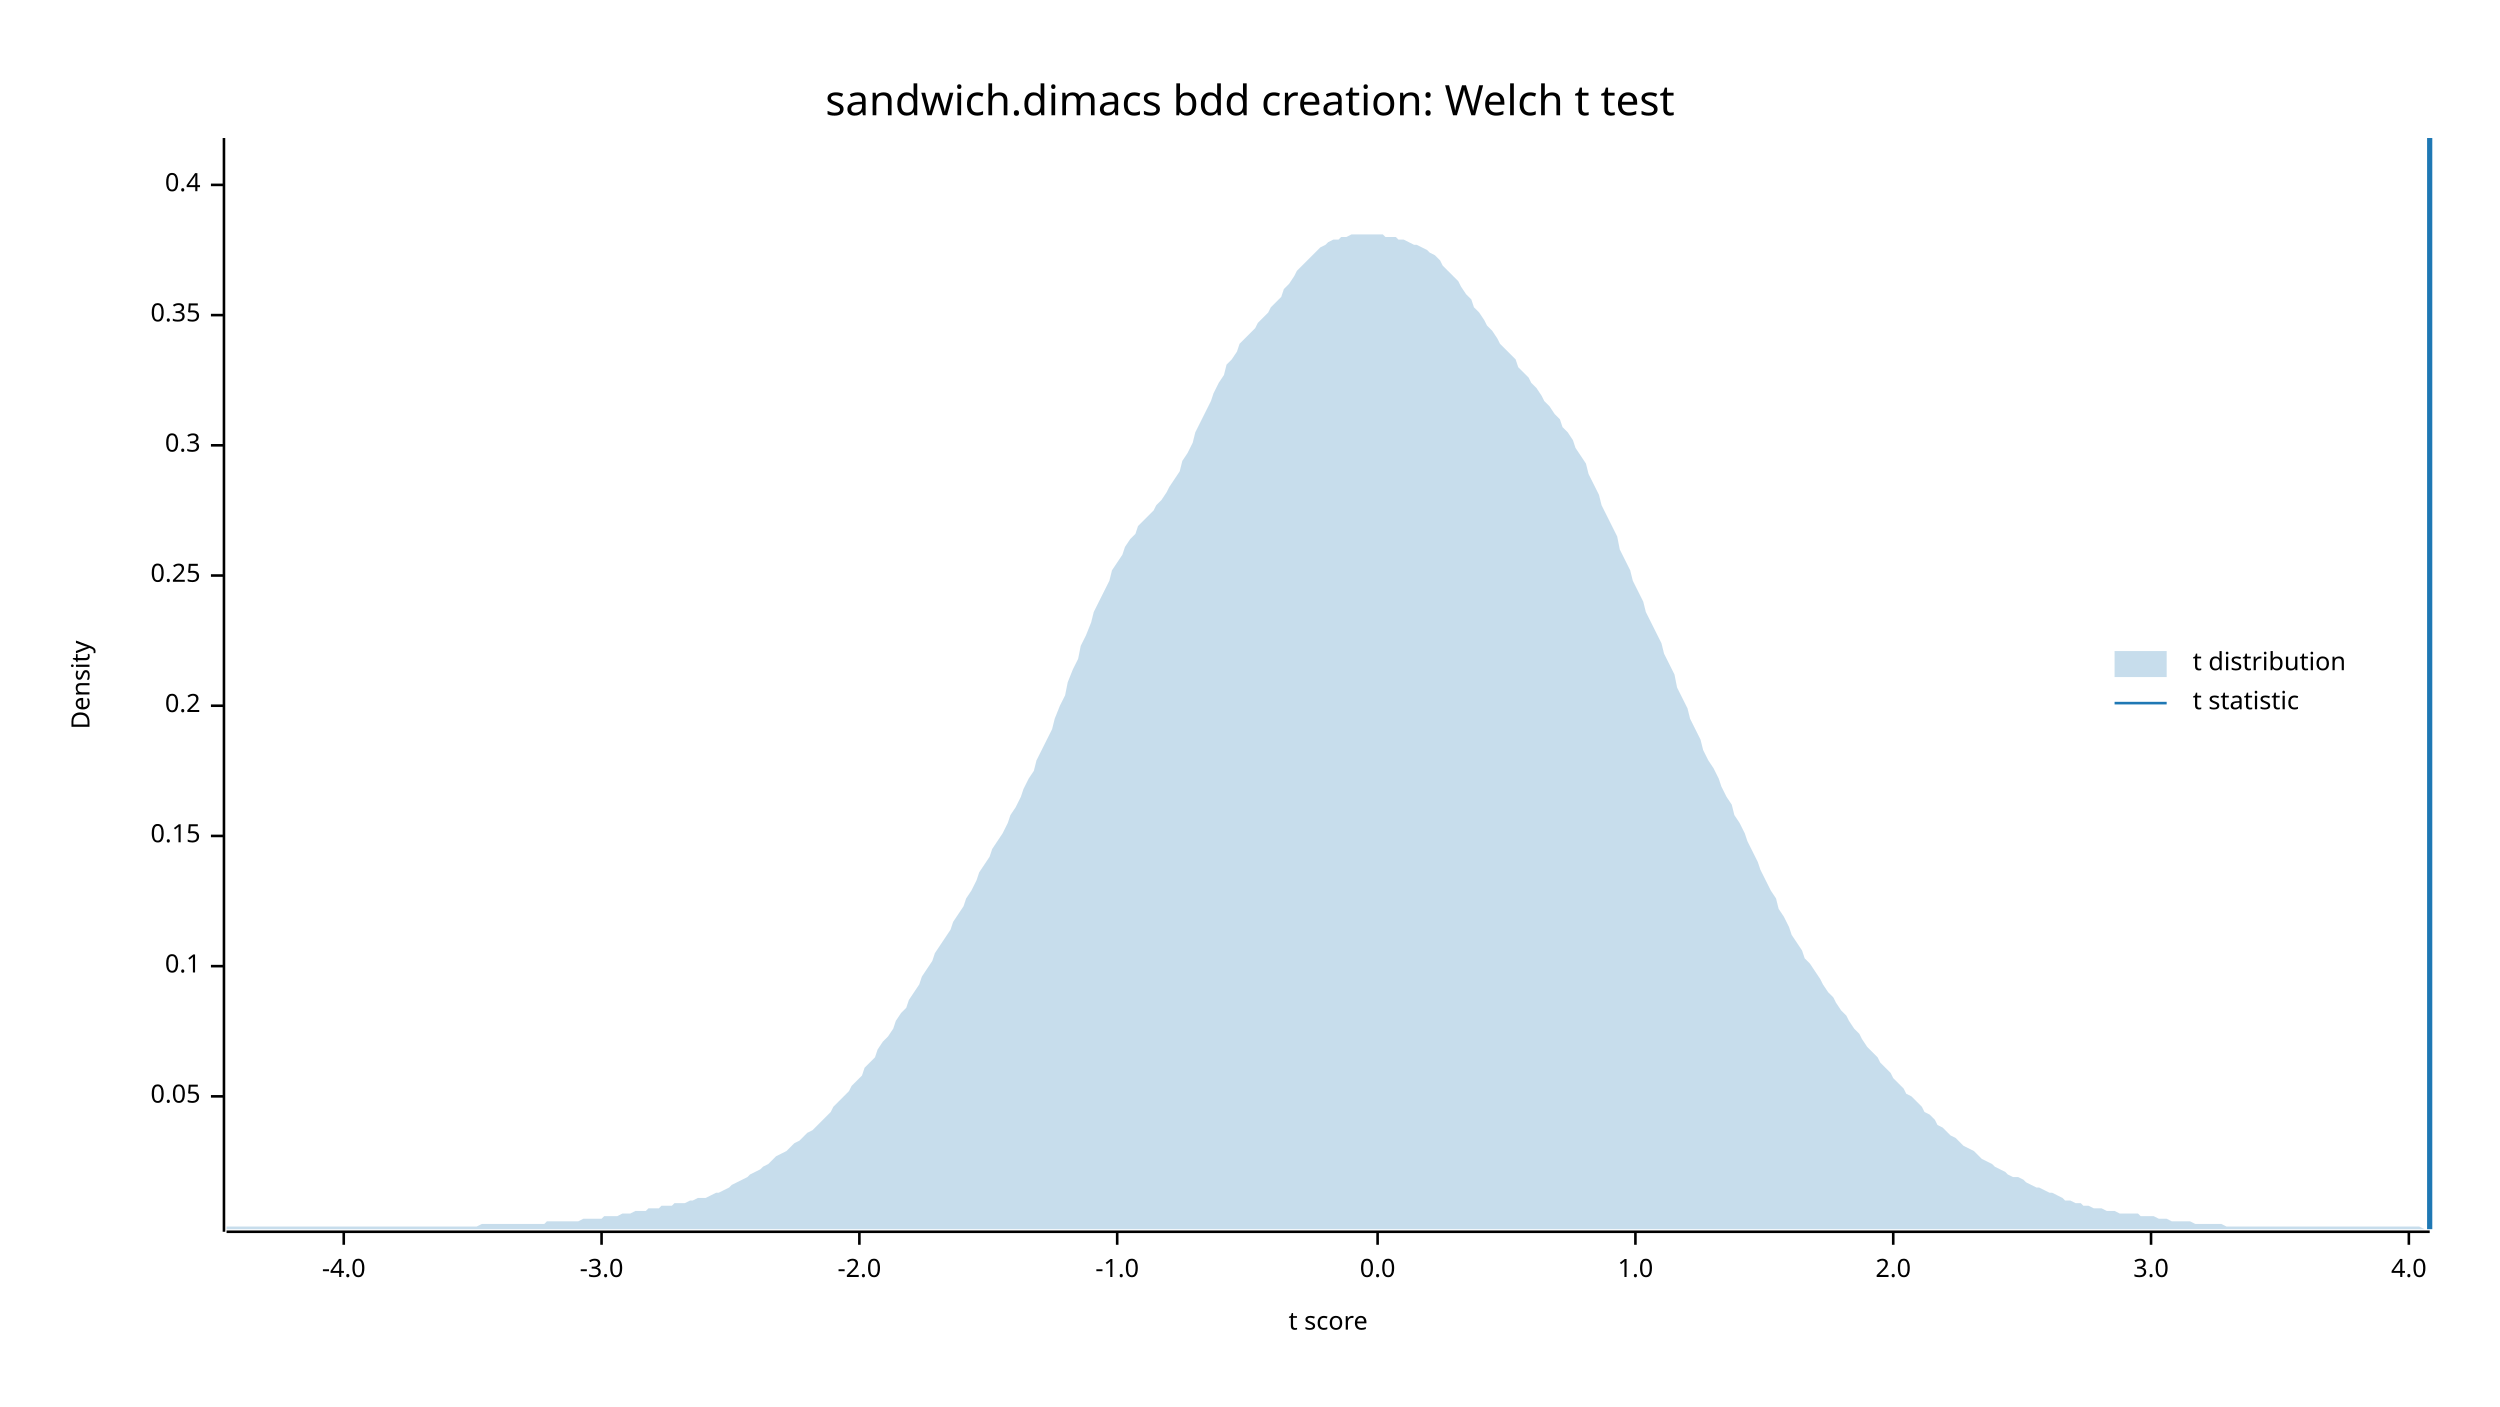
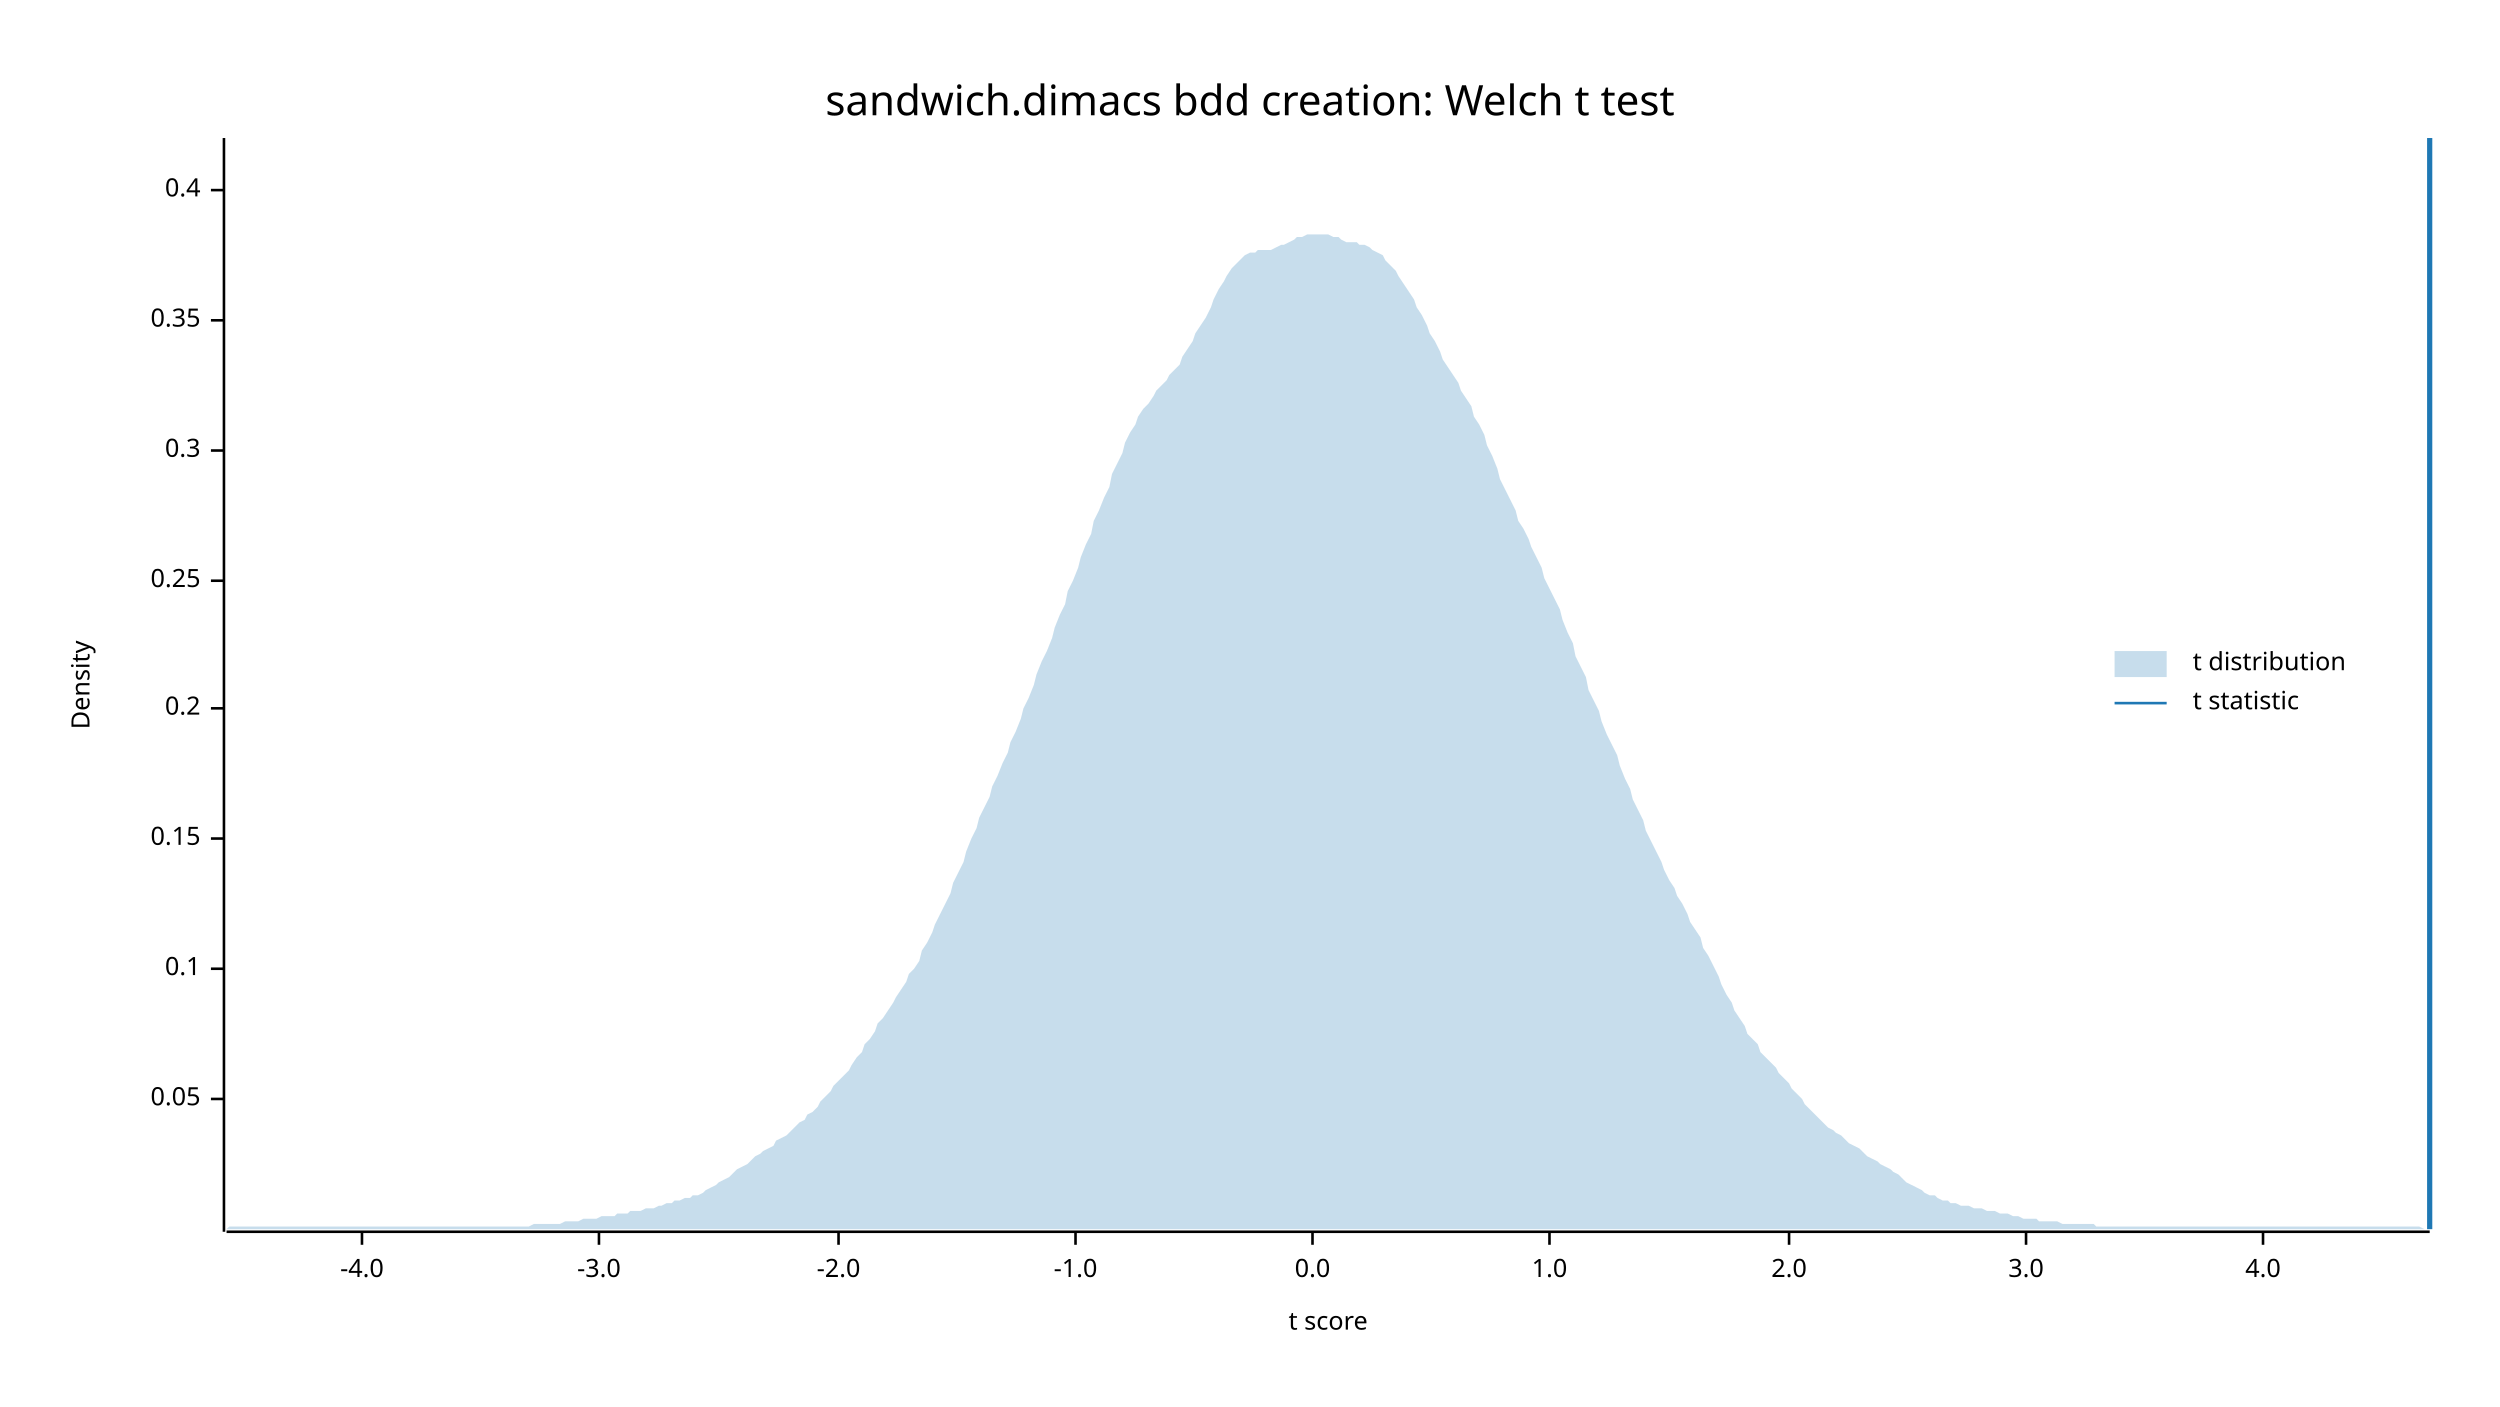
<svg xmlns="http://www.w3.org/2000/svg" width="960" height="540" viewBox="0 0 960 540">
  <text x="480" y="32" dy="0.76em" text-anchor="middle" font-family="sans-serif" font-size="16.129" opacity="1" fill="#000000">
sandwich.dimacs bdd creation: Welch t test
</text>
  <text x="27" y="263" dy="0.76em" text-anchor="middle" font-family="sans-serif" font-size="9.677" opacity="1" fill="#000000" transform="rotate(270, 27, 263)">
Density
</text>
  <text x="510" y="513" dy="-0.5ex" text-anchor="middle" font-family="sans-serif" font-size="9.677" opacity="1" fill="#000000">
t score
</text>
  <polyline fill="none" opacity="1" stroke="#000000" stroke-width="1" points="86,53 86,473 " />
-   <text x="77" y="421" dy="0.5ex" text-anchor="end" font-family="sans-serif" font-size="9.677" opacity="1" fill="#000000">
+   <text x="77" y="422" dy="0.5ex" text-anchor="end" font-family="sans-serif" font-size="9.677" opacity="1" fill="#000000">
0.05
</text>
-   <polyline fill="none" opacity="1" stroke="#000000" stroke-width="1" points="81,421 86,421 " />
-   <text x="77" y="371" dy="0.5ex" text-anchor="end" font-family="sans-serif" font-size="9.677" opacity="1" fill="#000000">
+   <polyline fill="none" opacity="1" stroke="#000000" stroke-width="1" points="81,422 86,422 " />
+   <text x="77" y="372" dy="0.5ex" text-anchor="end" font-family="sans-serif" font-size="9.677" opacity="1" fill="#000000">
0.1
</text>
-   <polyline fill="none" opacity="1" stroke="#000000" stroke-width="1" points="81,371 86,371 " />
-   <text x="77" y="321" dy="0.5ex" text-anchor="end" font-family="sans-serif" font-size="9.677" opacity="1" fill="#000000">
+   <polyline fill="none" opacity="1" stroke="#000000" stroke-width="1" points="81,372 86,372 " />
+   <text x="77" y="322" dy="0.5ex" text-anchor="end" font-family="sans-serif" font-size="9.677" opacity="1" fill="#000000">
0.15
</text>
-   <polyline fill="none" opacity="1" stroke="#000000" stroke-width="1" points="81,321 86,321 " />
-   <text x="77" y="271" dy="0.5ex" text-anchor="end" font-family="sans-serif" font-size="9.677" opacity="1" fill="#000000">
+   <polyline fill="none" opacity="1" stroke="#000000" stroke-width="1" points="81,322 86,322 " />
+   <text x="77" y="272" dy="0.5ex" text-anchor="end" font-family="sans-serif" font-size="9.677" opacity="1" fill="#000000">
0.2
</text>
-   <polyline fill="none" opacity="1" stroke="#000000" stroke-width="1" points="81,271 86,271 " />
-   <text x="77" y="221" dy="0.5ex" text-anchor="end" font-family="sans-serif" font-size="9.677" opacity="1" fill="#000000">
+   <polyline fill="none" opacity="1" stroke="#000000" stroke-width="1" points="81,272 86,272 " />
+   <text x="77" y="223" dy="0.5ex" text-anchor="end" font-family="sans-serif" font-size="9.677" opacity="1" fill="#000000">
0.25
</text>
-   <polyline fill="none" opacity="1" stroke="#000000" stroke-width="1" points="81,221 86,221 " />
-   <text x="77" y="171" dy="0.5ex" text-anchor="end" font-family="sans-serif" font-size="9.677" opacity="1" fill="#000000">
+   <polyline fill="none" opacity="1" stroke="#000000" stroke-width="1" points="81,223 86,223 " />
+   <text x="77" y="173" dy="0.5ex" text-anchor="end" font-family="sans-serif" font-size="9.677" opacity="1" fill="#000000">
0.3
</text>
-   <polyline fill="none" opacity="1" stroke="#000000" stroke-width="1" points="81,171 86,171 " />
-   <text x="77" y="121" dy="0.5ex" text-anchor="end" font-family="sans-serif" font-size="9.677" opacity="1" fill="#000000">
+   <polyline fill="none" opacity="1" stroke="#000000" stroke-width="1" points="81,173 86,173 " />
+   <text x="77" y="123" dy="0.5ex" text-anchor="end" font-family="sans-serif" font-size="9.677" opacity="1" fill="#000000">
0.35
</text>
-   <polyline fill="none" opacity="1" stroke="#000000" stroke-width="1" points="81,121 86,121 " />
-   <text x="77" y="71" dy="0.5ex" text-anchor="end" font-family="sans-serif" font-size="9.677" opacity="1" fill="#000000">
+   <polyline fill="none" opacity="1" stroke="#000000" stroke-width="1" points="81,123 86,123 " />
+   <text x="77" y="73" dy="0.5ex" text-anchor="end" font-family="sans-serif" font-size="9.677" opacity="1" fill="#000000">
0.4
</text>
-   <polyline fill="none" opacity="1" stroke="#000000" stroke-width="1" points="81,71 86,71 " />
+   <polyline fill="none" opacity="1" stroke="#000000" stroke-width="1" points="81,73 86,73 " />
  <polyline fill="none" opacity="1" stroke="#000000" stroke-width="1" points="87,473 933,473 " />
-   <text x="132" y="483" dy="0.76em" text-anchor="middle" font-family="sans-serif" font-size="9.677" opacity="1" fill="#000000">
+   <text x="139" y="483" dy="0.76em" text-anchor="middle" font-family="sans-serif" font-size="9.677" opacity="1" fill="#000000">
-4.0
</text>
-   <polyline fill="none" opacity="1" stroke="#000000" stroke-width="1" points="132,473 132,478 " />
-   <text x="231" y="483" dy="0.76em" text-anchor="middle" font-family="sans-serif" font-size="9.677" opacity="1" fill="#000000">
+   <polyline fill="none" opacity="1" stroke="#000000" stroke-width="1" points="139,473 139,478 " />
+   <text x="230" y="483" dy="0.76em" text-anchor="middle" font-family="sans-serif" font-size="9.677" opacity="1" fill="#000000">
-3.0
</text>
-   <polyline fill="none" opacity="1" stroke="#000000" stroke-width="1" points="231,473 231,478 " />
-   <text x="330" y="483" dy="0.76em" text-anchor="middle" font-family="sans-serif" font-size="9.677" opacity="1" fill="#000000">
+   <polyline fill="none" opacity="1" stroke="#000000" stroke-width="1" points="230,473 230,478 " />
+   <text x="322" y="483" dy="0.76em" text-anchor="middle" font-family="sans-serif" font-size="9.677" opacity="1" fill="#000000">
-2.0
</text>
-   <polyline fill="none" opacity="1" stroke="#000000" stroke-width="1" points="330,473 330,478 " />
-   <text x="429" y="483" dy="0.76em" text-anchor="middle" font-family="sans-serif" font-size="9.677" opacity="1" fill="#000000">
+   <polyline fill="none" opacity="1" stroke="#000000" stroke-width="1" points="322,473 322,478 " />
+   <text x="413" y="483" dy="0.76em" text-anchor="middle" font-family="sans-serif" font-size="9.677" opacity="1" fill="#000000">
-1.0
</text>
-   <polyline fill="none" opacity="1" stroke="#000000" stroke-width="1" points="429,473 429,478 " />
-   <text x="529" y="483" dy="0.76em" text-anchor="middle" font-family="sans-serif" font-size="9.677" opacity="1" fill="#000000">
+   <polyline fill="none" opacity="1" stroke="#000000" stroke-width="1" points="413,473 413,478 " />
+   <text x="504" y="483" dy="0.76em" text-anchor="middle" font-family="sans-serif" font-size="9.677" opacity="1" fill="#000000">
0.0
</text>
-   <polyline fill="none" opacity="1" stroke="#000000" stroke-width="1" points="529,473 529,478 " />
-   <text x="628" y="483" dy="0.76em" text-anchor="middle" font-family="sans-serif" font-size="9.677" opacity="1" fill="#000000">
+   <polyline fill="none" opacity="1" stroke="#000000" stroke-width="1" points="504,473 504,478 " />
+   <text x="595" y="483" dy="0.76em" text-anchor="middle" font-family="sans-serif" font-size="9.677" opacity="1" fill="#000000">
1.0
</text>
-   <polyline fill="none" opacity="1" stroke="#000000" stroke-width="1" points="628,473 628,478 " />
-   <text x="727" y="483" dy="0.76em" text-anchor="middle" font-family="sans-serif" font-size="9.677" opacity="1" fill="#000000">
+   <polyline fill="none" opacity="1" stroke="#000000" stroke-width="1" points="595,473 595,478 " />
+   <text x="687" y="483" dy="0.76em" text-anchor="middle" font-family="sans-serif" font-size="9.677" opacity="1" fill="#000000">
2.0
</text>
-   <polyline fill="none" opacity="1" stroke="#000000" stroke-width="1" points="727,473 727,478 " />
-   <text x="826" y="483" dy="0.76em" text-anchor="middle" font-family="sans-serif" font-size="9.677" opacity="1" fill="#000000">
+   <polyline fill="none" opacity="1" stroke="#000000" stroke-width="1" points="687,473 687,478 " />
+   <text x="778" y="483" dy="0.76em" text-anchor="middle" font-family="sans-serif" font-size="9.677" opacity="1" fill="#000000">
3.0
</text>
-   <polyline fill="none" opacity="1" stroke="#000000" stroke-width="1" points="826,473 826,478 " />
-   <text x="925" y="483" dy="0.76em" text-anchor="middle" font-family="sans-serif" font-size="9.677" opacity="1" fill="#000000">
+   <polyline fill="none" opacity="1" stroke="#000000" stroke-width="1" points="778,473 778,478 " />
+   <text x="869" y="483" dy="0.76em" text-anchor="middle" font-family="sans-serif" font-size="9.677" opacity="1" fill="#000000">
4.0
</text>
-   <polyline fill="none" opacity="1" stroke="#000000" stroke-width="1" points="925,473 925,478 " />
-   <polygon opacity="0.25" fill="#1F78B4" points="87,471 88,471 90,471 92,471 93,471 95,471 97,471 98,471 100,471 102,471 103,471 105,471 107,471 109,471 110,471 112,471 114,471 115,471 117,471 119,471 120,471 122,471 124,471 125,471 127,471 129,471 131,471 132,471 134,471 136,471 137,471 139,471 141,471 142,471 144,471 146,471 148,471 149,471 151,471 153,471 154,471 156,471 158,471 159,471 161,471 163,471 164,471 166,471 168,471 170,471 171,471 173,471 175,471 176,471 178,471 180,471 181,471 183,471 185,470 187,470 188,470 190,470 192,470 193,470 195,470 197,470 198,470 200,470 202,470 203,470 205,470 207,470 209,470 210,469 212,469 214,469 215,469 217,469 219,469 220,469 222,469 224,468 226,468 227,468 229,468 231,468 232,467 234,467 236,467 237,467 239,466 241,466 242,466 244,465 246,465 248,465 249,464 251,464 253,464 254,463 256,463 258,463 259,462 261,462 263,462 265,461 266,461 268,460 270,460 271,460 273,459 275,458 276,458 278,457 280,456 281,455 283,454 285,453 287,452 288,451 290,450 292,449 293,448 295,447 297,445 298,444 300,443 302,442 304,440 305,439 307,438 309,436 310,435 312,434 314,432 315,431 317,429 319,427 320,425 322,423 324,421 326,419 327,417 329,415 331,413 332,410 334,408 336,406 337,403 339,400 341,398 343,395 344,392 346,389 348,387 349,384 351,381 353,378 354,375 356,372 358,369 359,366 361,363 363,360 365,357 366,354 368,351 370,348 371,345 373,342 375,338 376,335 378,332 380,329 381,326 383,323 385,320 387,316 388,313 390,310 392,306 393,303 395,299 397,296 398,292 400,288 402,284 404,280 405,276 407,271 409,267 410,262 412,257 414,253 415,248 417,244 419,239 420,235 422,231 424,227 426,223 427,219 429,216 431,213 432,210 434,207 436,205 437,202 439,200 441,198 443,196 444,194 446,192 448,189 449,187 451,184 453,181 454,177 456,174 458,170 459,166 461,162 463,158 465,154 466,151 468,147 470,144 471,140 473,138 475,135 476,132 478,130 480,128 482,126 483,124 485,122 487,120 488,118 490,116 492,114 493,111 495,109 497,106 498,104 500,102 502,100 504,98 505,97 507,95 509,94 510,93 512,92 514,92 515,91 517,91 519,90 521,90 522,90 524,90 526,90 527,90 529,90 531,90 532,91 534,91 536,91 537,92 539,92 541,93 543,94 544,94 546,95 548,96 549,97 551,98 553,100 554,102 556,104 558,106 560,108 561,110 563,113 565,115 566,118 568,120 570,123 571,125 573,127 575,130 576,132 578,134 580,136 582,138 583,141 585,143 587,145 588,147 590,149 592,152 593,154 595,156 597,159 599,161 600,164 602,166 604,169 605,172 607,175 609,178 610,182 612,186 614,190 615,194 617,198 619,202 621,206 622,211 624,215 626,219 627,223 629,227 631,231 632,235 634,239 636,243 638,247 639,251 641,255 643,259 644,264 646,268 648,272 649,276 651,280 653,284 654,288 656,292 658,295 660,299 661,302 663,306 665,309 666,313 668,316 670,320 671,323 673,327 675,331 676,334 678,338 680,342 682,345 683,349 685,352 687,356 688,359 690,362 692,365 693,368 695,370 697,373 699,376 700,378 702,381 704,383 705,385 707,388 709,390 710,392 712,395 714,397 715,399 717,402 719,404 721,406 722,408 724,410 726,412 727,414 729,416 731,418 732,420 734,421 736,423 738,425 739,427 741,428 743,430 744,432 746,433 748,435 749,436 751,437 753,439 754,440 756,441 758,442 760,444 761,445 763,446 765,447 766,448 768,449 770,450 771,451 773,452 775,452 777,453 778,454 780,455 782,456 783,456 785,457 787,458 788,458 790,459 792,460 793,461 795,461 797,462 799,462 800,463 802,463 804,464 805,464 807,464 809,465 810,465 812,465 814,466 816,466 817,466 819,466 821,466 822,467 824,467 826,467 827,467 829,468 831,468 832,468 834,469 836,469 838,469 839,469 841,469 843,470 844,470 846,470 848,470 849,470 851,470 853,470 855,471 856,471 858,471 860,471 861,471 863,471 865,471 866,471 868,471 870,471 871,471 873,471 875,471 877,471 878,471 880,471 882,471 883,471 885,471 887,471 888,471 890,471 892,471 894,471 895,471 897,471 899,471 900,471 902,471 904,471 905,471 907,471 909,471 910,471 912,471 914,471 916,471 917,471 919,471 921,471 922,471 924,471 926,471 927,471 929,471 931,472 933,472 933,472 87,472 " />
+   <polyline fill="none" opacity="1" stroke="#000000" stroke-width="1" points="869,473 869,478 " />
+   <polygon opacity="0.25" fill="#1F78B4" points="87,472 88,471 90,471 92,471 93,471 95,471 97,471 98,471 100,471 102,471 103,471 105,471 107,471 109,471 110,471 112,471 114,471 115,471 117,471 119,471 120,471 122,471 124,471 125,471 127,471 129,471 131,471 132,471 134,471 136,471 137,471 139,471 141,471 142,471 144,471 146,471 148,471 149,471 151,471 153,471 154,471 156,471 158,471 159,471 161,471 163,471 164,471 166,471 168,471 170,471 171,471 173,471 175,471 176,471 178,471 180,471 181,471 183,471 185,471 187,471 188,471 190,471 192,471 193,471 195,471 197,471 198,471 200,471 202,471 203,471 205,470 207,470 209,470 210,470 212,470 214,470 215,470 217,469 219,469 220,469 222,469 224,468 226,468 227,468 229,468 231,467 232,467 234,467 236,467 237,466 239,466 241,466 242,465 244,465 246,465 248,464 249,464 251,464 253,463 254,463 256,462 258,462 259,461 261,461 263,460 265,460 266,459 268,459 270,458 271,457 273,456 275,455 276,454 278,453 280,452 281,451 283,449 285,448 287,447 288,446 290,444 292,443 293,442 295,441 297,440 298,438 300,437 302,436 304,434 305,433 307,431 309,430 310,428 312,427 314,425 315,423 317,421 319,419 320,417 322,415 324,413 326,411 327,409 329,406 331,404 332,401 334,399 336,396 337,393 339,391 341,388 343,385 344,383 346,380 348,377 349,374 351,372 353,369 354,365 356,362 358,358 359,355 361,351 363,347 365,343 366,339 368,335 370,331 371,327 373,322 375,318 376,314 378,310 380,306 381,302 383,298 385,293 387,289 388,285 390,281 392,276 393,272 395,268 397,263 398,259 400,254 402,250 404,245 405,241 407,236 409,232 410,227 412,223 414,218 415,214 417,209 419,205 420,200 422,196 424,191 426,187 427,182 429,178 431,174 432,170 434,166 436,163 437,160 439,157 441,155 443,152 444,150 446,148 448,146 449,144 451,142 453,140 454,137 456,134 458,131 459,128 461,125 463,122 465,118 466,115 468,111 470,108 471,106 473,103 475,101 476,100 478,98 480,97 482,97 483,96 485,96 487,96 488,96 490,95 492,94 493,94 495,93 497,92 498,91 500,91 502,90 504,90 505,90 507,90 509,90 510,90 512,91 514,91 515,92 517,93 519,93 521,93 522,94 524,94 526,95 527,96 529,97 531,98 532,100 534,102 536,104 537,106 539,109 541,112 543,115 544,118 546,121 548,125 549,128 551,131 553,135 554,138 556,141 558,144 560,147 561,150 563,153 565,156 566,160 568,163 570,167 571,171 573,175 575,180 576,184 578,188 580,192 582,196 583,200 585,203 587,207 588,210 590,214 592,218 593,222 595,226 597,230 599,234 600,238 602,243 604,247 605,252 607,256 609,260 610,265 612,269 614,273 615,277 617,282 619,286 621,290 622,294 624,299 626,303 627,307 629,311 631,315 632,319 634,323 636,327 638,331 639,334 641,338 643,341 644,344 646,347 648,351 649,354 651,357 653,360 654,364 656,367 658,371 660,375 661,378 663,382 665,385 666,388 668,391 670,394 671,397 673,399 675,401 676,404 678,406 680,408 682,410 683,412 685,414 687,416 688,418 690,420 692,422 693,424 695,426 697,428 699,430 700,431 702,433 704,434 705,435 707,436 709,438 710,439 712,440 714,441 715,442 717,444 719,445 721,446 722,447 724,448 726,449 727,450 729,451 731,453 732,454 734,455 736,456 738,457 739,458 741,459 743,459 744,460 746,461 748,461 749,462 751,462 753,463 754,463 756,463 758,464 760,464 761,464 763,465 765,465 766,465 768,466 770,466 771,466 773,467 775,467 777,468 778,468 780,468 782,468 783,469 785,469 787,469 788,469 790,469 792,470 793,470 795,470 797,470 799,470 800,470 802,470 804,470 805,471 807,471 809,471 810,471 812,471 814,471 816,471 817,471 819,471 821,471 822,471 824,471 826,471 827,471 829,471 831,471 832,471 834,471 836,471 838,471 839,471 841,471 843,471 844,471 846,471 848,471 849,471 851,471 853,471 855,471 856,471 858,471 860,471 861,471 863,471 865,471 866,471 868,471 870,471 871,471 873,471 875,471 877,471 878,471 880,471 882,471 883,471 885,471 887,471 888,471 890,471 892,471 894,471 895,471 897,471 899,471 900,471 902,471 904,471 905,471 907,471 909,471 910,471 912,471 914,471 916,471 917,471 919,471 921,471 922,471 924,471 926,471 927,471 929,471 931,472 933,472 933,472 87,472 " />
  <polyline fill="none" opacity="1" stroke="#1F78B4" stroke-width="2" points="933,472 933,53 " />
  <text x="842" y="250" dy="0.76em" text-anchor="start" font-family="sans-serif" font-size="9.677" opacity="1" fill="#000000">
t distribution
</text>
  <text x="842" y="265" dy="0.76em" text-anchor="start" font-family="sans-serif" font-size="9.677" opacity="1" fill="#000000">
t statistic
</text>
  <rect x="812" y="250" width="20" height="10" opacity="0.25" fill="#1F78B4" stroke="none" />
  <polyline fill="none" opacity="1" stroke="#1F78B4" stroke-width="1" points="812,270 832,270 " />
</svg>
